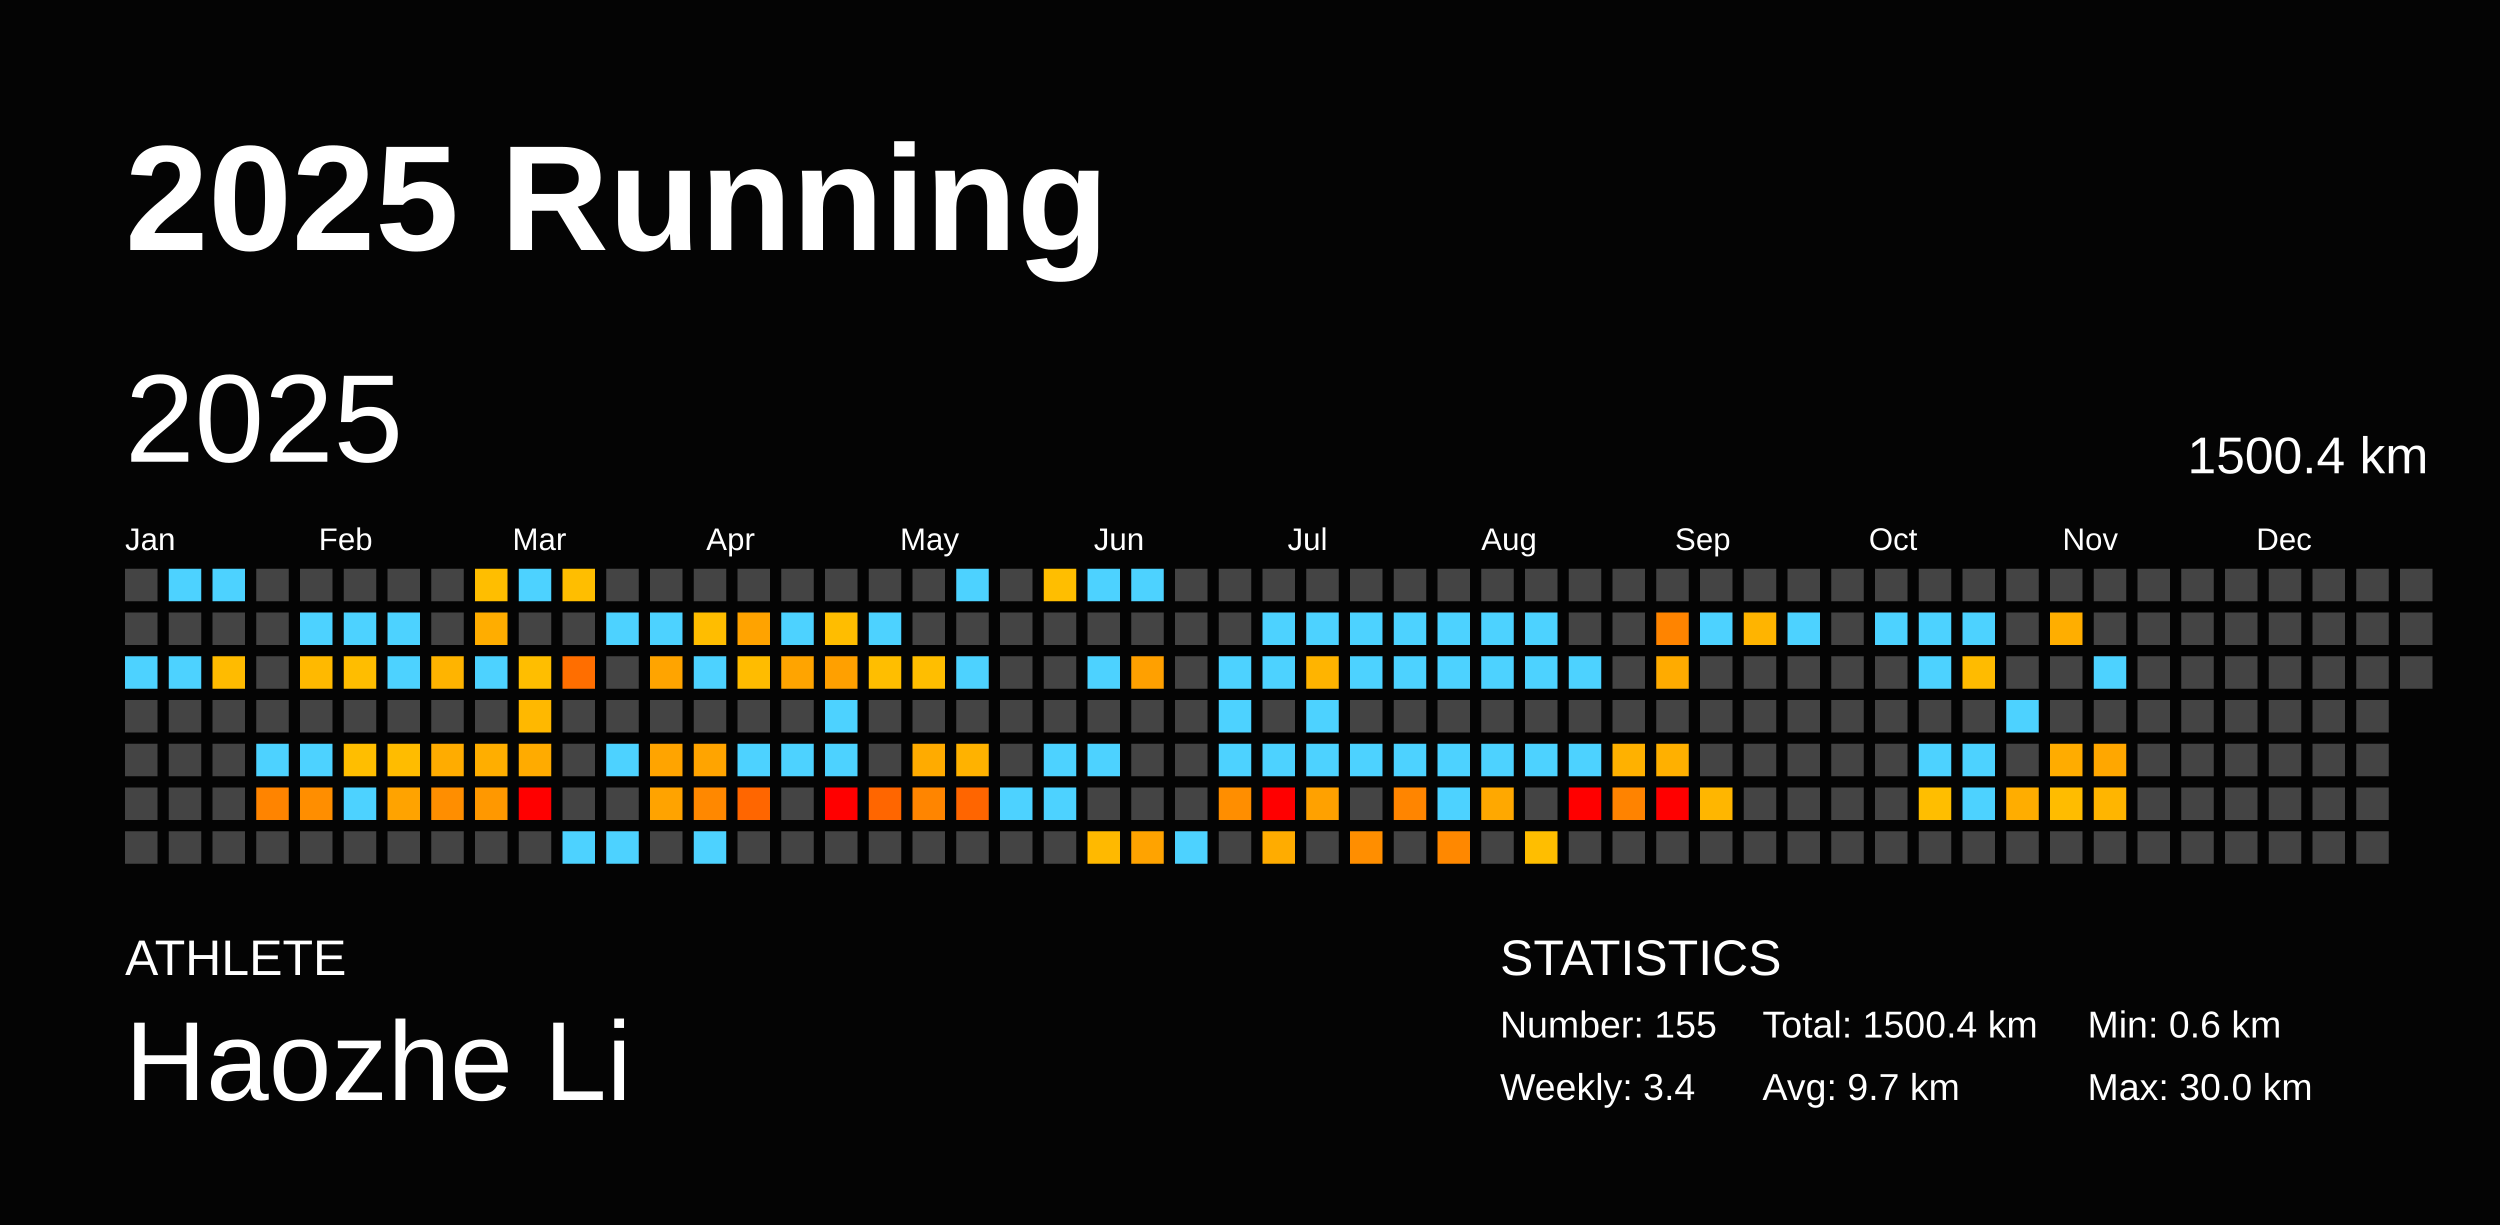
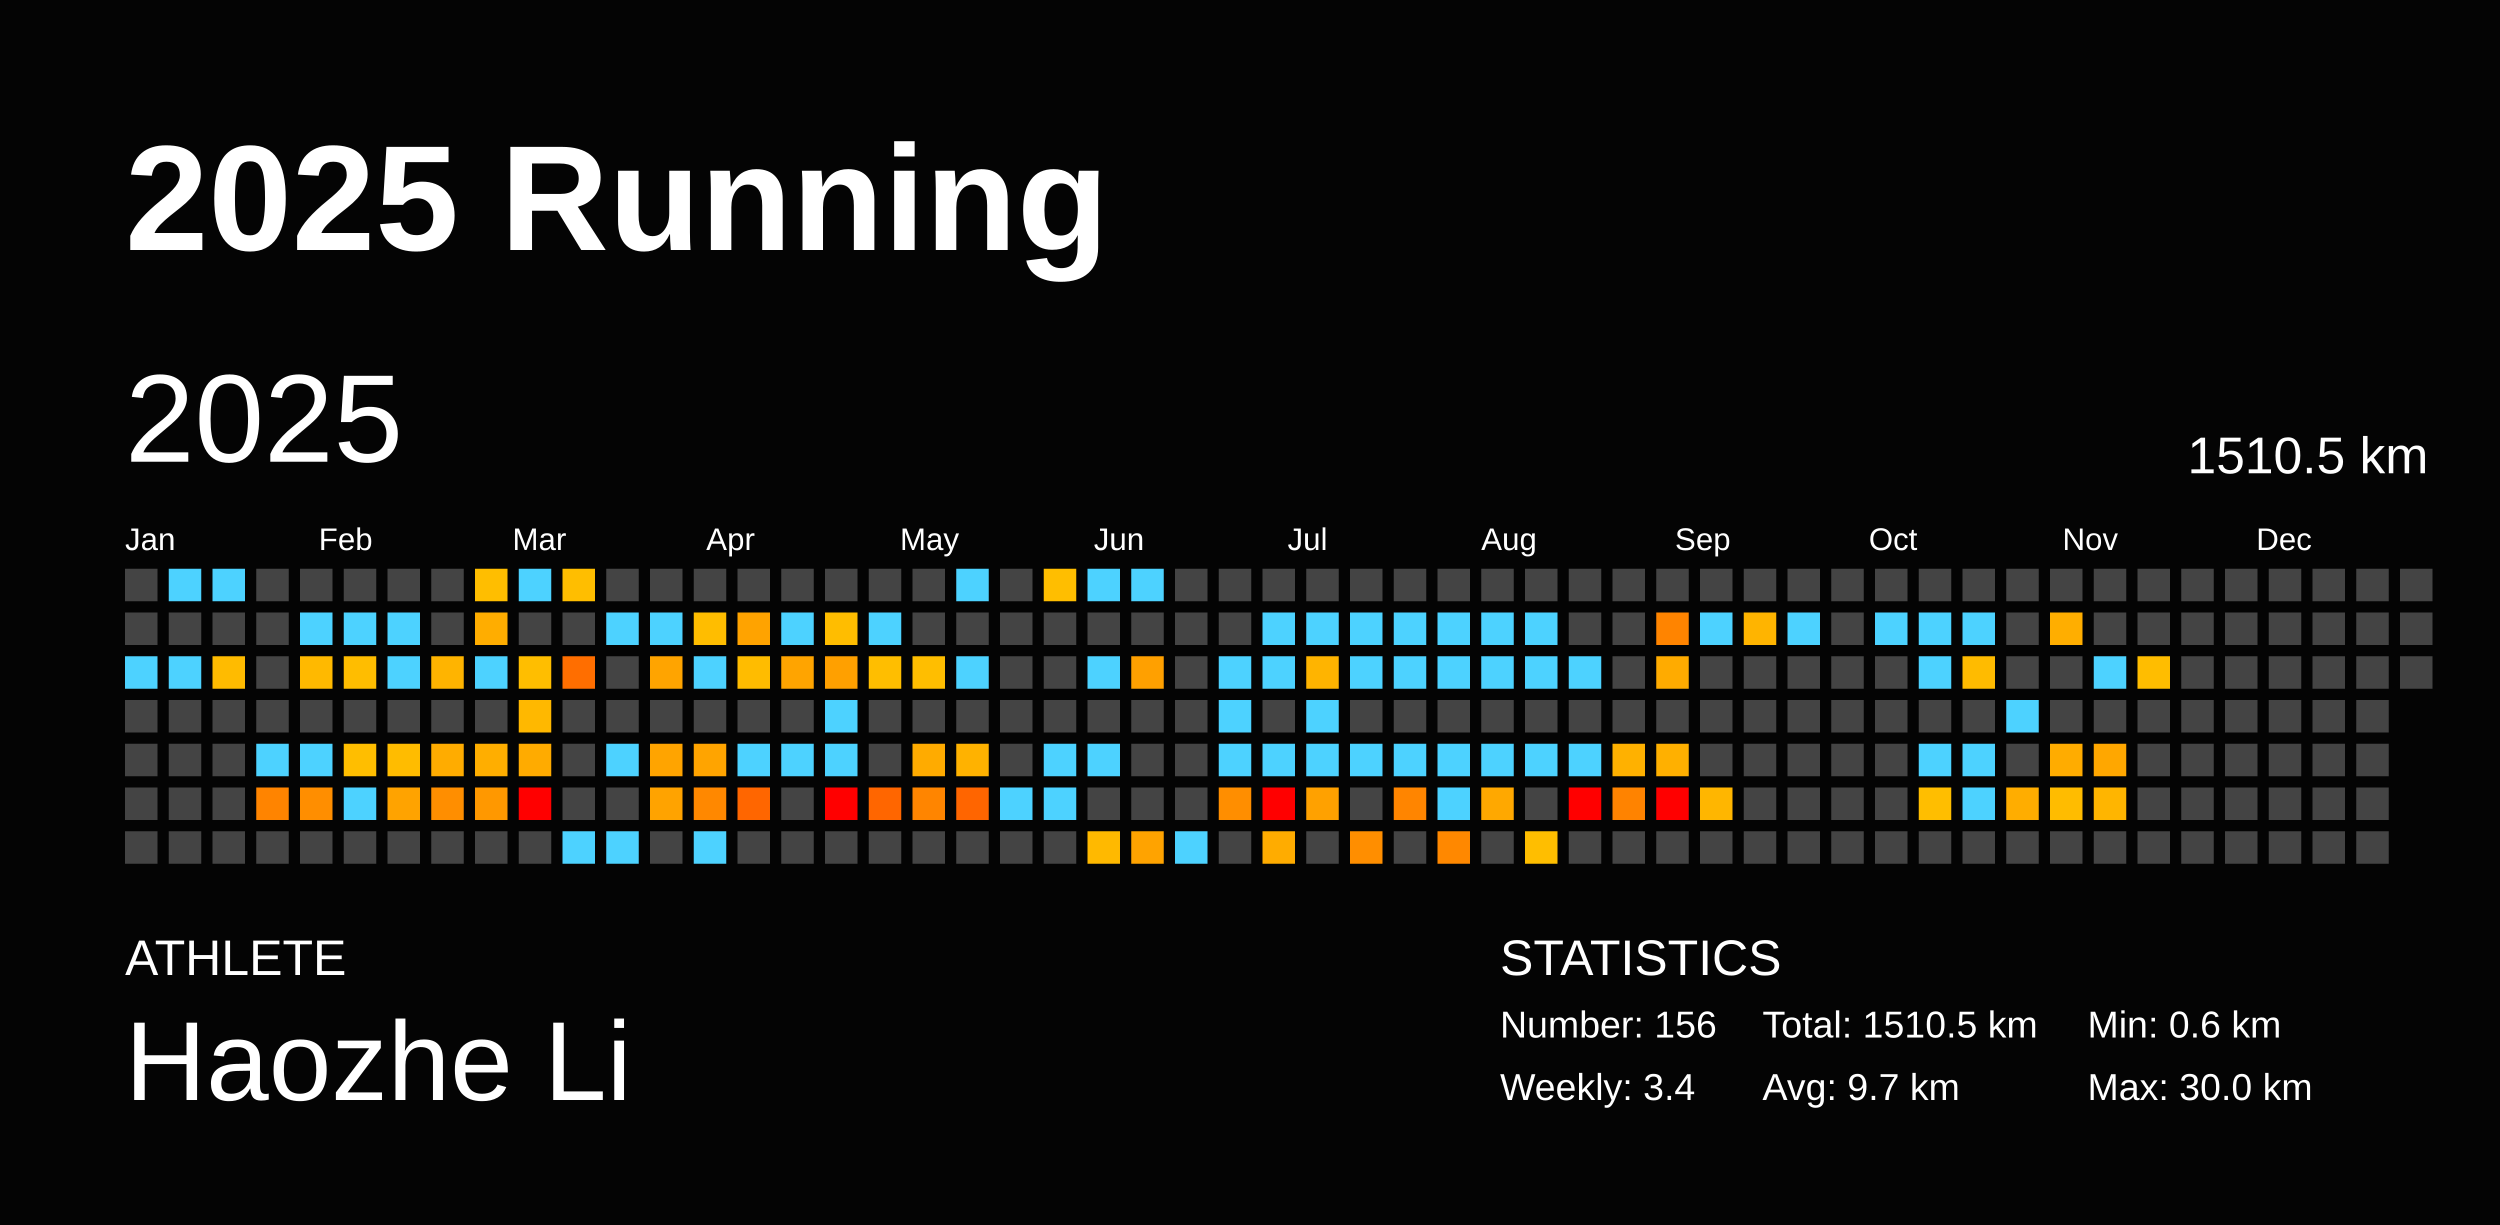
<svg xmlns="http://www.w3.org/2000/svg" baseProfile="full" height="98mm" version="1.1" viewBox="0,0,200,98" width="200mm">
  <defs />
  <rect fill="#040404" height="98" width="200" x="0" y="0" />
  <text fill="#FFFFFF" style="font-size:12px; font-family:Arial; font-weight:bold;" x="10" y="20">2025 Running</text>
  <text fill="#FFFFFF" style="font-size:4px; font-family:Arial" x="10" y="78">ATHLETE</text>
  <text fill="#FFFFFF" style="font-size:9px; font-family:Arial" x="10" y="88">Haozhe Li</text>
  <text fill="#FFFFFF" style="font-size:4px; font-family:Arial" x="120" y="78">STATISTICS</text>
-   <text fill="#FFFFFF" style="font-size:3px; font-family:Arial" x="120" y="83">Number: 155</text>
+   <text fill="#FFFFFF" style="font-size:3px; font-family:Arial" x="120" y="83">Number: 156</text>
  <text fill="#FFFFFF" style="font-size:3px; font-family:Arial" x="120" y="88">Weekly: 3.4</text>
-   <text fill="#FFFFFF" style="font-size:3px; font-family:Arial" x="141" y="83">Total: 1500.4 km</text>
+   <text fill="#FFFFFF" style="font-size:3px; font-family:Arial" x="141" y="83">Total: 1510.5 km</text>
  <text fill="#FFFFFF" style="font-size:3px; font-family:Arial" x="141" y="88">Avg: 9.7 km</text>
  <text fill="#FFFFFF" style="font-size:3px; font-family:Arial" x="167" y="83">Min: 0.6 km</text>
  <text fill="#FFFFFF" style="font-size:3px; font-family:Arial" x="167" y="88">Max: 30.0 km</text>
  <text dominant-baseline="hanging" fill="#FFFFFF" style="font-size:10.0px; font-family:Arial;" x="10" y="30">2025</text>
-   <text dominant-baseline="hanging" fill="#FFFFFF" style="font-size:4.125px; font-family:Arial;" x="175" y="35">1500.4 km</text>
+   <text dominant-baseline="hanging" fill="#FFFFFF" style="font-size:4.125px; font-family:Arial;" x="175" y="35">1510.5 km</text>
  <text fill="#FFFFFF" style="font-size:2.5px; font-family:Arial" x="10.0" y="44">Jan</text>
  <text fill="#FFFFFF" style="font-size:2.5px; font-family:Arial" x="25.5" y="44">Feb</text>
  <text fill="#FFFFFF" style="font-size:2.5px; font-family:Arial" x="41.0" y="44">Mar</text>
  <text fill="#FFFFFF" style="font-size:2.5px; font-family:Arial" x="56.5" y="44">Apr</text>
  <text fill="#FFFFFF" style="font-size:2.5px; font-family:Arial" x="72.0" y="44">May</text>
  <text fill="#FFFFFF" style="font-size:2.5px; font-family:Arial" x="87.5" y="44">Jun</text>
  <text fill="#FFFFFF" style="font-size:2.5px; font-family:Arial" x="103.0" y="44">Jul</text>
  <text fill="#FFFFFF" style="font-size:2.5px; font-family:Arial" x="118.5" y="44">Aug</text>
  <text fill="#FFFFFF" style="font-size:2.5px; font-family:Arial" x="134.0" y="44">Sep</text>
  <text fill="#FFFFFF" style="font-size:2.5px; font-family:Arial" x="149.5" y="44">Oct</text>
  <text fill="#FFFFFF" style="font-size:2.5px; font-family:Arial" x="165.0" y="44">Nov</text>
  <text fill="#FFFFFF" style="font-size:2.5px; font-family:Arial" x="180.5" y="44">Dec</text>
  <rect fill="#444444" height="2.6" width="2.6" x="10.0" y="45.5" />
  <rect fill="#444444" height="2.6" width="2.6" x="10.0" y="49.0" />
  <rect fill="#4dd2ff" height="2.6" width="2.6" x="10.0" y="52.5" />
  <rect fill="#444444" height="2.6" width="2.6" x="10.0" y="56.0" />
  <rect fill="#444444" height="2.6" width="2.6" x="10.0" y="59.5" />
  <rect fill="#444444" height="2.6" width="2.6" x="10.0" y="63.0" />
  <rect fill="#444444" height="2.6" width="2.6" x="10.0" y="66.5" />
  <rect fill="#4dd2ff" height="2.6" width="2.6" x="13.5" y="45.5" />
  <rect fill="#444444" height="2.6" width="2.6" x="13.5" y="49.0" />
  <rect fill="#4dd2ff" height="2.6" width="2.6" x="13.5" y="52.5" />
  <rect fill="#444444" height="2.6" width="2.6" x="13.5" y="56.0" />
  <rect fill="#444444" height="2.6" width="2.6" x="13.5" y="59.5" />
  <rect fill="#444444" height="2.6" width="2.6" x="13.5" y="63.0" />
  <rect fill="#444444" height="2.6" width="2.6" x="13.5" y="66.5" />
  <rect fill="#4dd2ff" height="2.6" width="2.6" x="17.0" y="45.5" />
  <rect fill="#444444" height="2.6" width="2.6" x="17.0" y="49.0" />
  <rect fill="#ffbb00" height="2.6" width="2.6" x="17.0" y="52.5" />
  <rect fill="#444444" height="2.6" width="2.6" x="17.0" y="56.0" />
  <rect fill="#444444" height="2.6" width="2.6" x="17.0" y="59.5" />
  <rect fill="#444444" height="2.6" width="2.6" x="17.0" y="63.0" />
  <rect fill="#444444" height="2.6" width="2.6" x="17.0" y="66.5" />
  <rect fill="#444444" height="2.6" width="2.6" x="20.5" y="45.5" />
  <rect fill="#444444" height="2.6" width="2.6" x="20.5" y="49.0" />
  <rect fill="#444444" height="2.6" width="2.6" x="20.5" y="52.5" />
  <rect fill="#444444" height="2.6" width="2.6" x="20.5" y="56.0" />
  <rect fill="#4dd2ff" height="2.6" width="2.6" x="20.5" y="59.5" />
  <rect fill="#ff8400" height="2.6" width="2.6" x="20.5" y="63.0" />
  <rect fill="#444444" height="2.6" width="2.6" x="20.5" y="66.5" />
  <rect fill="#444444" height="2.6" width="2.6" x="24.0" y="45.5" />
  <rect fill="#4dd2ff" height="2.6" width="2.6" x="24.0" y="49.0" />
  <rect fill="#ffb900" height="2.6" width="2.6" x="24.0" y="52.5" />
  <rect fill="#444444" height="2.6" width="2.6" x="24.0" y="56.0" />
  <rect fill="#4dd2ff" height="2.6" width="2.6" x="24.0" y="59.5" />
  <rect fill="#ff8e00" height="2.6" width="2.6" x="24.0" y="63.0" />
  <rect fill="#444444" height="2.6" width="2.6" x="24.0" y="66.5" />
  <rect fill="#444444" height="2.6" width="2.6" x="27.5" y="45.5" />
  <rect fill="#4dd2ff" height="2.6" width="2.6" x="27.5" y="49.0" />
  <rect fill="#ffbd00" height="2.6" width="2.6" x="27.5" y="52.5" />
  <rect fill="#444444" height="2.6" width="2.6" x="27.5" y="56.0" />
  <rect fill="#ffbe00" height="2.6" width="2.6" x="27.5" y="59.5" />
  <rect fill="#4dd2ff" height="2.6" width="2.6" x="27.5" y="63.0" />
  <rect fill="#444444" height="2.6" width="2.6" x="27.5" y="66.5" />
  <rect fill="#444444" height="2.6" width="2.6" x="31.0" y="45.5" />
  <rect fill="#4dd2ff" height="2.6" width="2.6" x="31.0" y="49.0" />
  <rect fill="#4dd2ff" height="2.6" width="2.6" x="31.0" y="52.5" />
  <rect fill="#444444" height="2.6" width="2.6" x="31.0" y="56.0" />
  <rect fill="#ffbc00" height="2.6" width="2.6" x="31.0" y="59.5" />
  <rect fill="#ffa300" height="2.6" width="2.6" x="31.0" y="63.0" />
  <rect fill="#444444" height="2.6" width="2.6" x="31.0" y="66.5" />
  <rect fill="#444444" height="2.6" width="2.6" x="34.5" y="45.5" />
  <rect fill="#444444" height="2.6" width="2.6" x="34.5" y="49.0" />
  <rect fill="#ffb400" height="2.6" width="2.6" x="34.5" y="52.5" />
  <rect fill="#444444" height="2.6" width="2.6" x="34.5" y="56.0" />
  <rect fill="#ffac00" height="2.6" width="2.6" x="34.5" y="59.5" />
  <rect fill="#ff8e00" height="2.6" width="2.6" x="34.5" y="63.0" />
  <rect fill="#444444" height="2.6" width="2.6" x="34.5" y="66.5" />
  <rect fill="#ffbe00" height="2.6" width="2.6" x="38.0" y="45.5" />
  <rect fill="#ffad00" height="2.6" width="2.6" x="38.0" y="49.0" />
  <rect fill="#4dd2ff" height="2.6" width="2.6" x="38.0" y="52.5" />
  <rect fill="#444444" height="2.6" width="2.6" x="38.0" y="56.0" />
  <rect fill="#ffae00" height="2.6" width="2.6" x="38.0" y="59.5" />
  <rect fill="#ff9800" height="2.6" width="2.6" x="38.0" y="63.0" />
  <rect fill="#444444" height="2.6" width="2.6" x="38.0" y="66.5" />
  <rect fill="#4dd2ff" height="2.6" width="2.6" x="41.5" y="45.5" />
  <rect fill="#444444" height="2.6" width="2.6" x="41.5" y="49.0" />
  <rect fill="#ffbe00" height="2.6" width="2.6" x="41.5" y="52.5" />
  <rect fill="#ffb800" height="2.6" width="2.6" x="41.5" y="56.0" />
  <rect fill="#ffab00" height="2.6" width="2.6" x="41.5" y="59.5" />
  <rect fill="red" height="2.6" width="2.6" x="41.5" y="63.0" />
  <rect fill="#444444" height="2.6" width="2.6" x="41.5" y="66.5" />
  <rect fill="#ffbe00" height="2.6" width="2.6" x="45.0" y="45.5" />
  <rect fill="#444444" height="2.6" width="2.6" x="45.0" y="49.0" />
  <rect fill="#ff6e00" height="2.6" width="2.6" x="45.0" y="52.5" />
  <rect fill="#444444" height="2.6" width="2.6" x="45.0" y="56.0" />
  <rect fill="#444444" height="2.6" width="2.6" x="45.0" y="59.5" />
  <rect fill="#444444" height="2.6" width="2.6" x="45.0" y="63.0" />
  <rect fill="#4dd2ff" height="2.6" width="2.6" x="45.0" y="66.5" />
  <rect fill="#444444" height="2.6" width="2.6" x="48.5" y="45.5" />
  <rect fill="#4dd2ff" height="2.6" width="2.6" x="48.5" y="49.0" />
  <rect fill="#444444" height="2.6" width="2.6" x="48.5" y="52.5" />
  <rect fill="#444444" height="2.6" width="2.6" x="48.5" y="56.0" />
  <rect fill="#4dd2ff" height="2.6" width="2.6" x="48.5" y="59.5" />
  <rect fill="#444444" height="2.6" width="2.6" x="48.5" y="63.0" />
  <rect fill="#4dd2ff" height="2.6" width="2.6" x="48.5" y="66.5" />
  <rect fill="#444444" height="2.6" width="2.6" x="52.0" y="45.5" />
  <rect fill="#4dd2ff" height="2.6" width="2.6" x="52.0" y="49.0" />
  <rect fill="#ffa400" height="2.6" width="2.6" x="52.0" y="52.5" />
  <rect fill="#444444" height="2.6" width="2.6" x="52.0" y="56.0" />
  <rect fill="#ffa400" height="2.6" width="2.6" x="52.0" y="59.5" />
  <rect fill="#ffa300" height="2.6" width="2.6" x="52.0" y="63.0" />
  <rect fill="#444444" height="2.6" width="2.6" x="52.0" y="66.5" />
  <rect fill="#444444" height="2.6" width="2.6" x="55.5" y="45.5" />
  <rect fill="#ffbd00" height="2.6" width="2.6" x="55.5" y="49.0" />
  <rect fill="#4dd2ff" height="2.6" width="2.6" x="55.5" y="52.5" />
  <rect fill="#444444" height="2.6" width="2.6" x="55.5" y="56.0" />
  <rect fill="#ffa400" height="2.6" width="2.6" x="55.5" y="59.5" />
  <rect fill="#ff8800" height="2.6" width="2.6" x="55.5" y="63.0" />
  <rect fill="#4dd2ff" height="2.6" width="2.6" x="55.5" y="66.5" />
  <rect fill="#444444" height="2.6" width="2.6" x="59.0" y="45.5" />
  <rect fill="#ffa300" height="2.6" width="2.6" x="59.0" y="49.0" />
  <rect fill="#ffbc00" height="2.6" width="2.6" x="59.0" y="52.5" />
  <rect fill="#444444" height="2.6" width="2.6" x="59.0" y="56.0" />
  <rect fill="#4dd2ff" height="2.6" width="2.6" x="59.0" y="59.5" />
  <rect fill="#ff6600" height="2.6" width="2.6" x="59.0" y="63.0" />
  <rect fill="#444444" height="2.6" width="2.6" x="59.0" y="66.5" />
  <rect fill="#444444" height="2.6" width="2.6" x="62.5" y="45.5" />
  <rect fill="#4dd2ff" height="2.6" width="2.6" x="62.5" y="49.0" />
  <rect fill="#ffa400" height="2.6" width="2.6" x="62.5" y="52.5" />
  <rect fill="#444444" height="2.6" width="2.6" x="62.5" y="56.0" />
  <rect fill="#4dd2ff" height="2.6" width="2.6" x="62.5" y="59.5" />
  <rect fill="#444444" height="2.6" width="2.6" x="62.5" y="63.0" />
  <rect fill="#444444" height="2.6" width="2.6" x="62.5" y="66.5" />
  <rect fill="#444444" height="2.6" width="2.6" x="66.0" y="45.5" />
  <rect fill="#ffbd00" height="2.6" width="2.6" x="66.0" y="49.0" />
  <rect fill="#ffa000" height="2.6" width="2.6" x="66.0" y="52.5" />
  <rect fill="#4dd2ff" height="2.6" width="2.6" x="66.0" y="56.0" />
  <rect fill="#4dd2ff" height="2.6" width="2.6" x="66.0" y="59.5" />
  <rect fill="red" height="2.6" width="2.6" x="66.0" y="63.0" />
  <rect fill="#444444" height="2.6" width="2.6" x="66.0" y="66.5" />
  <rect fill="#444444" height="2.6" width="2.6" x="69.5" y="45.5" />
  <rect fill="#4dd2ff" height="2.6" width="2.6" x="69.5" y="49.0" />
  <rect fill="#ffbe00" height="2.6" width="2.6" x="69.5" y="52.5" />
  <rect fill="#444444" height="2.6" width="2.6" x="69.5" y="56.0" />
  <rect fill="#444444" height="2.6" width="2.6" x="69.5" y="59.5" />
  <rect fill="#ff6600" height="2.6" width="2.6" x="69.5" y="63.0" />
  <rect fill="#444444" height="2.6" width="2.6" x="69.5" y="66.5" />
  <rect fill="#444444" height="2.6" width="2.6" x="73.0" y="45.5" />
  <rect fill="#444444" height="2.6" width="2.6" x="73.0" y="49.0" />
  <rect fill="#ffbe00" height="2.6" width="2.6" x="73.0" y="52.5" />
  <rect fill="#444444" height="2.6" width="2.6" x="73.0" y="56.0" />
  <rect fill="#ffab00" height="2.6" width="2.6" x="73.0" y="59.5" />
  <rect fill="#ff8500" height="2.6" width="2.6" x="73.0" y="63.0" />
  <rect fill="#444444" height="2.6" width="2.6" x="73.0" y="66.5" />
  <rect fill="#4dd2ff" height="2.6" width="2.6" x="76.5" y="45.5" />
  <rect fill="#444444" height="2.6" width="2.6" x="76.5" y="49.0" />
  <rect fill="#4dd2ff" height="2.6" width="2.6" x="76.5" y="52.5" />
  <rect fill="#444444" height="2.6" width="2.6" x="76.5" y="56.0" />
  <rect fill="#ffb200" height="2.6" width="2.6" x="76.5" y="59.5" />
  <rect fill="#ff6500" height="2.6" width="2.6" x="76.5" y="63.0" />
  <rect fill="#444444" height="2.6" width="2.6" x="76.5" y="66.5" />
  <rect fill="#444444" height="2.6" width="2.6" x="80.0" y="45.5" />
  <rect fill="#444444" height="2.6" width="2.6" x="80.0" y="49.0" />
  <rect fill="#444444" height="2.6" width="2.6" x="80.0" y="52.5" />
  <rect fill="#444444" height="2.6" width="2.6" x="80.0" y="56.0" />
  <rect fill="#444444" height="2.6" width="2.6" x="80.0" y="59.5" />
  <rect fill="#4dd2ff" height="2.6" width="2.6" x="80.0" y="63.0" />
  <rect fill="#444444" height="2.6" width="2.6" x="80.0" y="66.5" />
  <rect fill="#ffbe00" height="2.6" width="2.6" x="83.5" y="45.5" />
  <rect fill="#444444" height="2.6" width="2.6" x="83.5" y="49.0" />
  <rect fill="#444444" height="2.6" width="2.6" x="83.5" y="52.5" />
  <rect fill="#444444" height="2.6" width="2.6" x="83.5" y="56.0" />
  <rect fill="#4dd2ff" height="2.6" width="2.6" x="83.5" y="59.5" />
  <rect fill="#4dd2ff" height="2.6" width="2.6" x="83.5" y="63.0" />
  <rect fill="#444444" height="2.6" width="2.6" x="83.5" y="66.5" />
  <rect fill="#4dd2ff" height="2.6" width="2.6" x="87.0" y="45.5" />
  <rect fill="#444444" height="2.6" width="2.6" x="87.0" y="49.0" />
  <rect fill="#4dd2ff" height="2.6" width="2.6" x="87.0" y="52.5" />
  <rect fill="#444444" height="2.6" width="2.6" x="87.0" y="56.0" />
  <rect fill="#4dd2ff" height="2.6" width="2.6" x="87.0" y="59.5" />
  <rect fill="#444444" height="2.6" width="2.6" x="87.0" y="63.0" />
  <rect fill="#ffb900" height="2.6" width="2.6" x="87.0" y="66.5" />
  <rect fill="#4dd2ff" height="2.6" width="2.6" x="90.5" y="45.5" />
  <rect fill="#444444" height="2.6" width="2.6" x="90.5" y="49.0" />
  <rect fill="#ffa000" height="2.6" width="2.6" x="90.5" y="52.5" />
  <rect fill="#444444" height="2.6" width="2.6" x="90.5" y="56.0" />
  <rect fill="#444444" height="2.6" width="2.6" x="90.5" y="59.5" />
  <rect fill="#444444" height="2.6" width="2.6" x="90.5" y="63.0" />
  <rect fill="#ffa300" height="2.6" width="2.6" x="90.5" y="66.5" />
  <rect fill="#444444" height="2.6" width="2.6" x="94.0" y="45.5" />
  <rect fill="#444444" height="2.6" width="2.6" x="94.0" y="49.0" />
  <rect fill="#444444" height="2.6" width="2.6" x="94.0" y="52.5" />
  <rect fill="#444444" height="2.6" width="2.6" x="94.0" y="56.0" />
  <rect fill="#444444" height="2.6" width="2.6" x="94.0" y="59.5" />
  <rect fill="#444444" height="2.6" width="2.6" x="94.0" y="63.0" />
  <rect fill="#4dd2ff" height="2.6" width="2.6" x="94.0" y="66.5" />
  <rect fill="#444444" height="2.6" width="2.6" x="97.5" y="45.5" />
  <rect fill="#444444" height="2.6" width="2.6" x="97.5" y="49.0" />
  <rect fill="#4dd2ff" height="2.6" width="2.6" x="97.5" y="52.5" />
  <rect fill="#4dd2ff" height="2.6" width="2.6" x="97.5" y="56.0" />
  <rect fill="#4dd2ff" height="2.6" width="2.6" x="97.5" y="59.5" />
  <rect fill="#ff8e00" height="2.6" width="2.6" x="97.5" y="63.0" />
  <rect fill="#444444" height="2.6" width="2.6" x="97.5" y="66.5" />
  <rect fill="#444444" height="2.6" width="2.6" x="101.0" y="45.5" />
  <rect fill="#4dd2ff" height="2.6" width="2.6" x="101.0" y="49.0" />
  <rect fill="#4dd2ff" height="2.6" width="2.6" x="101.0" y="52.5" />
  <rect fill="#444444" height="2.6" width="2.6" x="101.0" y="56.0" />
  <rect fill="#4dd2ff" height="2.6" width="2.6" x="101.0" y="59.5" />
  <rect fill="red" height="2.6" width="2.6" x="101.0" y="63.0" />
  <rect fill="#ffac00" height="2.6" width="2.6" x="101.0" y="66.5" />
  <rect fill="#444444" height="2.6" width="2.6" x="104.5" y="45.5" />
  <rect fill="#4dd2ff" height="2.6" width="2.6" x="104.5" y="49.0" />
  <rect fill="#ffb400" height="2.6" width="2.6" x="104.5" y="52.5" />
  <rect fill="#4dd2ff" height="2.6" width="2.6" x="104.5" y="56.0" />
  <rect fill="#4dd2ff" height="2.6" width="2.6" x="104.5" y="59.5" />
  <rect fill="#ffa100" height="2.6" width="2.6" x="104.5" y="63.0" />
  <rect fill="#444444" height="2.6" width="2.6" x="104.5" y="66.5" />
  <rect fill="#444444" height="2.6" width="2.6" x="108.0" y="45.5" />
  <rect fill="#4dd2ff" height="2.6" width="2.6" x="108.0" y="49.0" />
  <rect fill="#4dd2ff" height="2.6" width="2.6" x="108.0" y="52.5" />
  <rect fill="#444444" height="2.6" width="2.6" x="108.0" y="56.0" />
  <rect fill="#4dd2ff" height="2.6" width="2.6" x="108.0" y="59.5" />
  <rect fill="#444444" height="2.6" width="2.6" x="108.0" y="63.0" />
  <rect fill="#ff8e00" height="2.6" width="2.6" x="108.0" y="66.5" />
  <rect fill="#444444" height="2.6" width="2.6" x="111.5" y="45.5" />
  <rect fill="#4dd2ff" height="2.6" width="2.6" x="111.5" y="49.0" />
  <rect fill="#4dd2ff" height="2.6" width="2.6" x="111.5" y="52.5" />
  <rect fill="#444444" height="2.6" width="2.6" x="111.5" y="56.0" />
  <rect fill="#4dd2ff" height="2.6" width="2.6" x="111.5" y="59.5" />
  <rect fill="#ff8500" height="2.6" width="2.6" x="111.5" y="63.0" />
  <rect fill="#444444" height="2.6" width="2.6" x="111.5" y="66.5" />
  <rect fill="#444444" height="2.6" width="2.6" x="115.0" y="45.5" />
  <rect fill="#4dd2ff" height="2.6" width="2.6" x="115.0" y="49.0" />
  <rect fill="#4dd2ff" height="2.6" width="2.6" x="115.0" y="52.5" />
  <rect fill="#444444" height="2.6" width="2.6" x="115.0" y="56.0" />
  <rect fill="#4dd2ff" height="2.6" width="2.6" x="115.0" y="59.5" />
  <rect fill="#4dd2ff" height="2.6" width="2.6" x="115.0" y="63.0" />
  <rect fill="#ff8800" height="2.6" width="2.6" x="115.0" y="66.5" />
  <rect fill="#444444" height="2.6" width="2.6" x="118.5" y="45.5" />
  <rect fill="#4dd2ff" height="2.6" width="2.6" x="118.5" y="49.0" />
  <rect fill="#4dd2ff" height="2.6" width="2.6" x="118.5" y="52.5" />
  <rect fill="#444444" height="2.6" width="2.6" x="118.5" y="56.0" />
  <rect fill="#4dd2ff" height="2.6" width="2.6" x="118.5" y="59.5" />
  <rect fill="#ffa800" height="2.6" width="2.6" x="118.5" y="63.0" />
  <rect fill="#444444" height="2.6" width="2.6" x="118.5" y="66.5" />
  <rect fill="#444444" height="2.6" width="2.6" x="122.0" y="45.5" />
  <rect fill="#4dd2ff" height="2.6" width="2.6" x="122.0" y="49.0" />
  <rect fill="#4dd2ff" height="2.6" width="2.6" x="122.0" y="52.5" />
  <rect fill="#444444" height="2.6" width="2.6" x="122.0" y="56.0" />
  <rect fill="#4dd2ff" height="2.6" width="2.6" x="122.0" y="59.5" />
  <rect fill="#444444" height="2.6" width="2.6" x="122.0" y="63.0" />
  <rect fill="#ffbe00" height="2.6" width="2.6" x="122.0" y="66.5" />
  <rect fill="#444444" height="2.6" width="2.6" x="125.5" y="45.5" />
  <rect fill="#444444" height="2.6" width="2.6" x="125.5" y="49.0" />
  <rect fill="#4dd2ff" height="2.6" width="2.6" x="125.5" y="52.5" />
  <rect fill="#444444" height="2.6" width="2.6" x="125.5" y="56.0" />
  <rect fill="#4dd2ff" height="2.6" width="2.6" x="125.5" y="59.5" />
  <rect fill="red" height="2.6" width="2.6" x="125.5" y="63.0" />
  <rect fill="#444444" height="2.6" width="2.6" x="125.5" y="66.5" />
  <rect fill="#444444" height="2.6" width="2.6" x="129.0" y="45.5" />
  <rect fill="#444444" height="2.6" width="2.6" x="129.0" y="49.0" />
  <rect fill="#444444" height="2.6" width="2.6" x="129.0" y="52.5" />
  <rect fill="#444444" height="2.6" width="2.6" x="129.0" y="56.0" />
  <rect fill="#ffb100" height="2.6" width="2.6" x="129.0" y="59.5" />
  <rect fill="#ff8300" height="2.6" width="2.6" x="129.0" y="63.0" />
  <rect fill="#444444" height="2.6" width="2.6" x="129.0" y="66.5" />
  <rect fill="#444444" height="2.6" width="2.6" x="132.5" y="45.5" />
  <rect fill="#ff8400" height="2.6" width="2.6" x="132.5" y="49.0" />
  <rect fill="#ffab00" height="2.6" width="2.6" x="132.5" y="52.5" />
  <rect fill="#444444" height="2.6" width="2.6" x="132.5" y="56.0" />
  <rect fill="#ffb000" height="2.6" width="2.6" x="132.5" y="59.5" />
  <rect fill="red" height="2.6" width="2.6" x="132.5" y="63.0" />
  <rect fill="#444444" height="2.6" width="2.6" x="132.5" y="66.5" />
  <rect fill="#444444" height="2.6" width="2.6" x="136.0" y="45.5" />
  <rect fill="#4dd2ff" height="2.6" width="2.6" x="136.0" y="49.0" />
  <rect fill="#444444" height="2.6" width="2.6" x="136.0" y="52.5" />
  <rect fill="#444444" height="2.6" width="2.6" x="136.0" y="56.0" />
  <rect fill="#444444" height="2.6" width="2.6" x="136.0" y="59.5" />
  <rect fill="#ffb600" height="2.6" width="2.6" x="136.0" y="63.0" />
  <rect fill="#444444" height="2.6" width="2.6" x="136.0" y="66.5" />
  <rect fill="#444444" height="2.6" width="2.6" x="139.5" y="45.5" />
  <rect fill="#ffb400" height="2.6" width="2.6" x="139.5" y="49.0" />
  <rect fill="#444444" height="2.6" width="2.6" x="139.5" y="52.5" />
  <rect fill="#444444" height="2.6" width="2.6" x="139.5" y="56.0" />
  <rect fill="#444444" height="2.6" width="2.6" x="139.5" y="59.5" />
  <rect fill="#444444" height="2.6" width="2.6" x="139.5" y="63.0" />
  <rect fill="#444444" height="2.6" width="2.6" x="139.5" y="66.5" />
  <rect fill="#444444" height="2.6" width="2.6" x="143.0" y="45.5" />
  <rect fill="#4dd2ff" height="2.6" width="2.6" x="143.0" y="49.0" />
  <rect fill="#444444" height="2.6" width="2.6" x="143.0" y="52.5" />
  <rect fill="#444444" height="2.6" width="2.6" x="143.0" y="56.0" />
  <rect fill="#444444" height="2.6" width="2.6" x="143.0" y="59.5" />
  <rect fill="#444444" height="2.6" width="2.6" x="143.0" y="63.0" />
  <rect fill="#444444" height="2.6" width="2.6" x="143.0" y="66.5" />
  <rect fill="#444444" height="2.6" width="2.6" x="146.5" y="45.5" />
  <rect fill="#444444" height="2.6" width="2.6" x="146.5" y="49.0" />
  <rect fill="#444444" height="2.6" width="2.6" x="146.5" y="52.5" />
  <rect fill="#444444" height="2.6" width="2.6" x="146.5" y="56.0" />
  <rect fill="#444444" height="2.6" width="2.6" x="146.5" y="59.5" />
  <rect fill="#444444" height="2.6" width="2.6" x="146.5" y="63.0" />
  <rect fill="#444444" height="2.6" width="2.6" x="146.5" y="66.5" />
  <rect fill="#444444" height="2.6" width="2.6" x="150.0" y="45.5" />
  <rect fill="#4dd2ff" height="2.6" width="2.6" x="150.0" y="49.0" />
  <rect fill="#444444" height="2.6" width="2.6" x="150.0" y="52.5" />
  <rect fill="#444444" height="2.6" width="2.6" x="150.0" y="56.0" />
  <rect fill="#444444" height="2.6" width="2.6" x="150.0" y="59.5" />
  <rect fill="#444444" height="2.6" width="2.6" x="150.0" y="63.0" />
  <rect fill="#444444" height="2.6" width="2.6" x="150.0" y="66.5" />
  <rect fill="#444444" height="2.6" width="2.6" x="153.5" y="45.5" />
  <rect fill="#4dd2ff" height="2.6" width="2.6" x="153.5" y="49.0" />
  <rect fill="#4dd2ff" height="2.6" width="2.6" x="153.5" y="52.5" />
  <rect fill="#444444" height="2.6" width="2.6" x="153.5" y="56.0" />
  <rect fill="#4dd2ff" height="2.6" width="2.6" x="153.5" y="59.5" />
  <rect fill="#ffbe00" height="2.6" width="2.6" x="153.5" y="63.0" />
  <rect fill="#444444" height="2.6" width="2.6" x="153.5" y="66.5" />
  <rect fill="#444444" height="2.6" width="2.6" x="157.0" y="45.5" />
  <rect fill="#4dd2ff" height="2.6" width="2.6" x="157.0" y="49.0" />
  <rect fill="#ffbb00" height="2.6" width="2.6" x="157.0" y="52.5" />
  <rect fill="#444444" height="2.6" width="2.6" x="157.0" y="56.0" />
  <rect fill="#4dd2ff" height="2.6" width="2.6" x="157.0" y="59.5" />
  <rect fill="#4dd2ff" height="2.6" width="2.6" x="157.0" y="63.0" />
  <rect fill="#444444" height="2.6" width="2.6" x="157.0" y="66.5" />
  <rect fill="#444444" height="2.6" width="2.6" x="160.5" y="45.5" />
  <rect fill="#444444" height="2.6" width="2.6" x="160.5" y="49.0" />
  <rect fill="#444444" height="2.6" width="2.6" x="160.5" y="52.5" />
  <rect fill="#4dd2ff" height="2.6" width="2.6" x="160.5" y="56.0" />
  <rect fill="#444444" height="2.6" width="2.6" x="160.5" y="59.5" />
  <rect fill="#ffad00" height="2.6" width="2.6" x="160.5" y="63.0" />
  <rect fill="#444444" height="2.6" width="2.6" x="160.5" y="66.5" />
  <rect fill="#444444" height="2.6" width="2.6" x="164.0" y="45.5" />
  <rect fill="#ffae00" height="2.6" width="2.6" x="164.0" y="49.0" />
  <rect fill="#444444" height="2.6" width="2.6" x="164.0" y="52.5" />
  <rect fill="#444444" height="2.6" width="2.6" x="164.0" y="56.0" />
  <rect fill="#ffac00" height="2.6" width="2.6" x="164.0" y="59.5" />
  <rect fill="#ffbc00" height="2.6" width="2.6" x="164.0" y="63.0" />
  <rect fill="#444444" height="2.6" width="2.6" x="164.0" y="66.5" />
  <rect fill="#444444" height="2.6" width="2.6" x="167.5" y="45.5" />
  <rect fill="#444444" height="2.6" width="2.6" x="167.5" y="49.0" />
  <rect fill="#4dd2ff" height="2.6" width="2.6" x="167.5" y="52.5" />
  <rect fill="#444444" height="2.6" width="2.6" x="167.5" y="56.0" />
  <rect fill="#ffa700" height="2.6" width="2.6" x="167.5" y="59.5" />
  <rect fill="#ffb500" height="2.6" width="2.6" x="167.5" y="63.0" />
  <rect fill="#444444" height="2.6" width="2.6" x="167.5" y="66.5" />
  <rect fill="#444444" height="2.6" width="2.6" x="171.0" y="45.5" />
  <rect fill="#444444" height="2.6" width="2.6" x="171.0" y="49.0" />
-   <rect fill="#444444" height="2.6" width="2.6" x="171.0" y="52.5" />
+   <rect fill="#ffbd00" height="2.6" width="2.6" x="171.0" y="52.5" />
  <rect fill="#444444" height="2.6" width="2.6" x="171.0" y="56.0" />
  <rect fill="#444444" height="2.6" width="2.6" x="171.0" y="59.5" />
  <rect fill="#444444" height="2.6" width="2.6" x="171.0" y="63.0" />
  <rect fill="#444444" height="2.6" width="2.6" x="171.0" y="66.5" />
  <rect fill="#444444" height="2.6" width="2.6" x="174.5" y="45.5" />
  <rect fill="#444444" height="2.6" width="2.6" x="174.5" y="49.0" />
  <rect fill="#444444" height="2.6" width="2.6" x="174.5" y="52.5" />
  <rect fill="#444444" height="2.6" width="2.6" x="174.5" y="56.0" />
  <rect fill="#444444" height="2.6" width="2.6" x="174.5" y="59.5" />
  <rect fill="#444444" height="2.6" width="2.6" x="174.5" y="63.0" />
  <rect fill="#444444" height="2.6" width="2.6" x="174.5" y="66.5" />
  <rect fill="#444444" height="2.6" width="2.6" x="178.0" y="45.5" />
  <rect fill="#444444" height="2.6" width="2.6" x="178.0" y="49.0" />
  <rect fill="#444444" height="2.6" width="2.6" x="178.0" y="52.5" />
  <rect fill="#444444" height="2.6" width="2.6" x="178.0" y="56.0" />
  <rect fill="#444444" height="2.6" width="2.6" x="178.0" y="59.5" />
  <rect fill="#444444" height="2.6" width="2.6" x="178.0" y="63.0" />
  <rect fill="#444444" height="2.6" width="2.6" x="178.0" y="66.5" />
  <rect fill="#444444" height="2.6" width="2.6" x="181.5" y="45.5" />
  <rect fill="#444444" height="2.6" width="2.6" x="181.5" y="49.0" />
  <rect fill="#444444" height="2.6" width="2.6" x="181.5" y="52.5" />
  <rect fill="#444444" height="2.6" width="2.6" x="181.5" y="56.0" />
  <rect fill="#444444" height="2.6" width="2.6" x="181.5" y="59.5" />
  <rect fill="#444444" height="2.6" width="2.6" x="181.5" y="63.0" />
  <rect fill="#444444" height="2.6" width="2.6" x="181.5" y="66.5" />
  <rect fill="#444444" height="2.6" width="2.6" x="185.0" y="45.5" />
  <rect fill="#444444" height="2.6" width="2.6" x="185.0" y="49.0" />
  <rect fill="#444444" height="2.6" width="2.6" x="185.0" y="52.5" />
  <rect fill="#444444" height="2.6" width="2.6" x="185.0" y="56.0" />
  <rect fill="#444444" height="2.6" width="2.6" x="185.0" y="59.5" />
  <rect fill="#444444" height="2.6" width="2.6" x="185.0" y="63.0" />
  <rect fill="#444444" height="2.6" width="2.6" x="185.0" y="66.5" />
  <rect fill="#444444" height="2.6" width="2.6" x="188.5" y="45.5" />
  <rect fill="#444444" height="2.6" width="2.6" x="188.5" y="49.0" />
  <rect fill="#444444" height="2.6" width="2.6" x="188.5" y="52.5" />
  <rect fill="#444444" height="2.6" width="2.6" x="188.5" y="56.0" />
  <rect fill="#444444" height="2.6" width="2.6" x="188.5" y="59.5" />
  <rect fill="#444444" height="2.6" width="2.6" x="188.5" y="63.0" />
  <rect fill="#444444" height="2.6" width="2.6" x="188.5" y="66.5" />
  <rect fill="#444444" height="2.6" width="2.6" x="192.0" y="45.5" />
  <rect fill="#444444" height="2.6" width="2.6" x="192.0" y="49.0" />
  <rect fill="#444444" height="2.6" width="2.6" x="192.0" y="52.5" />
</svg>
